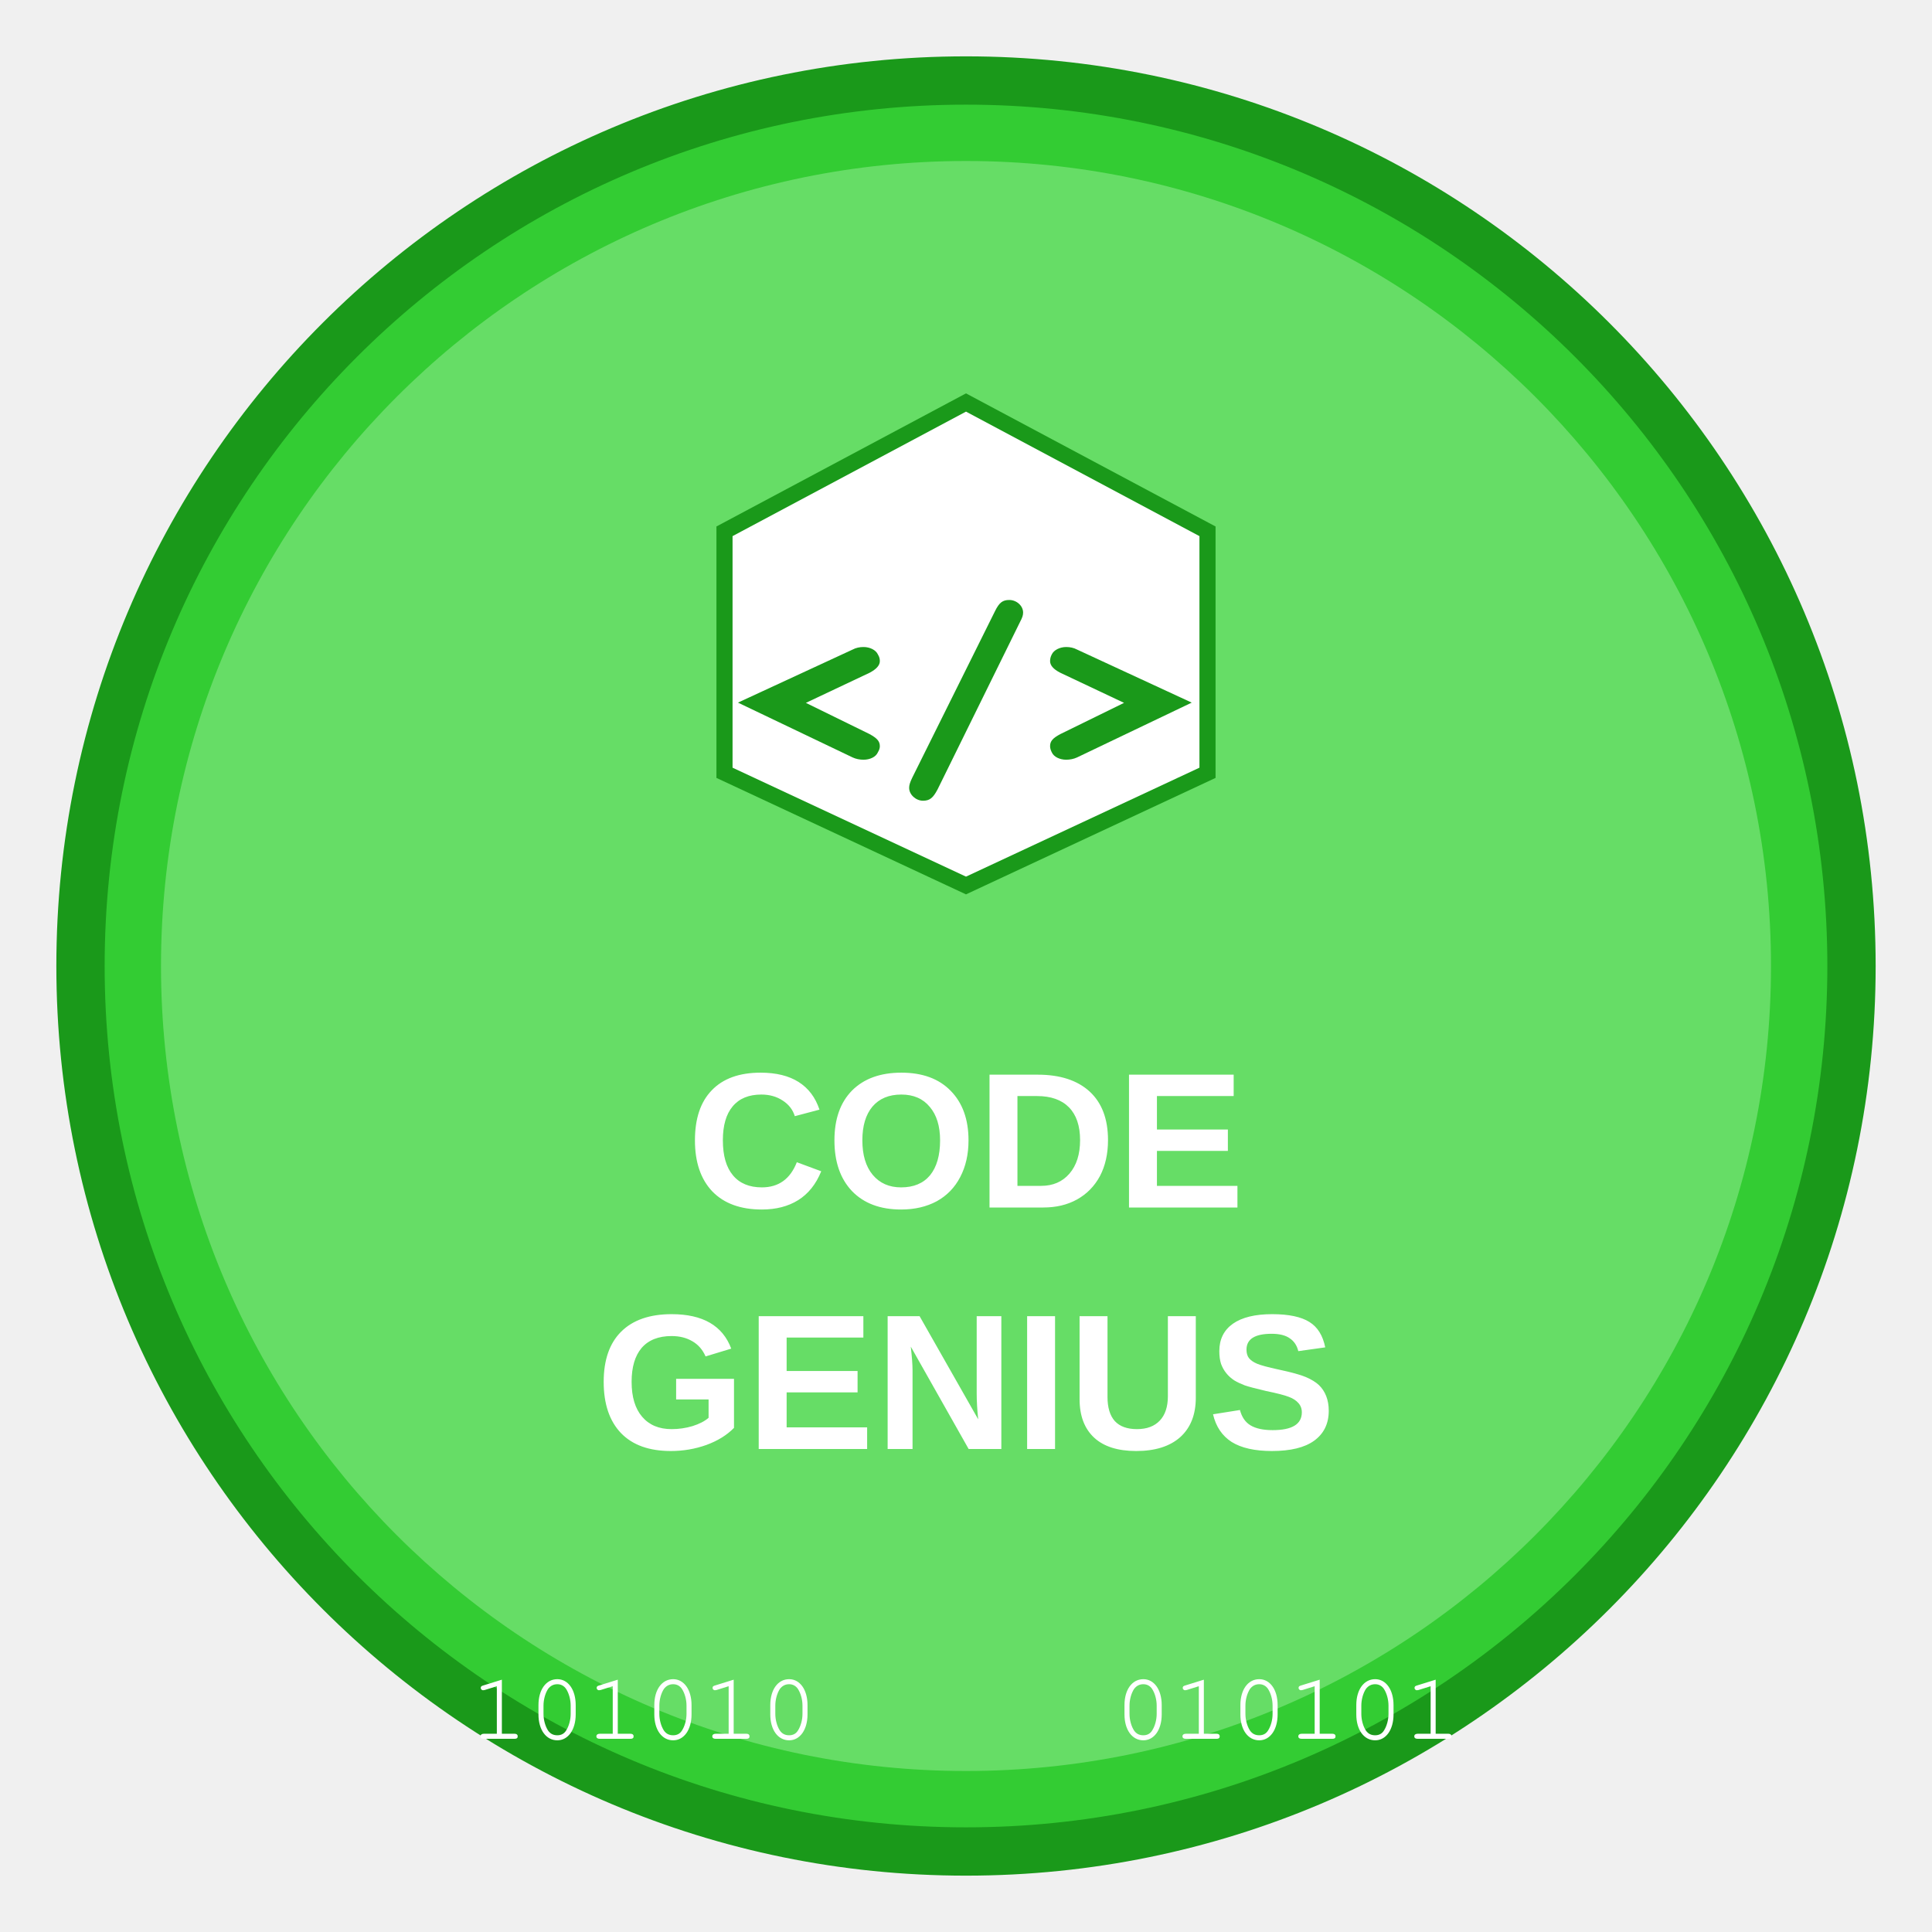
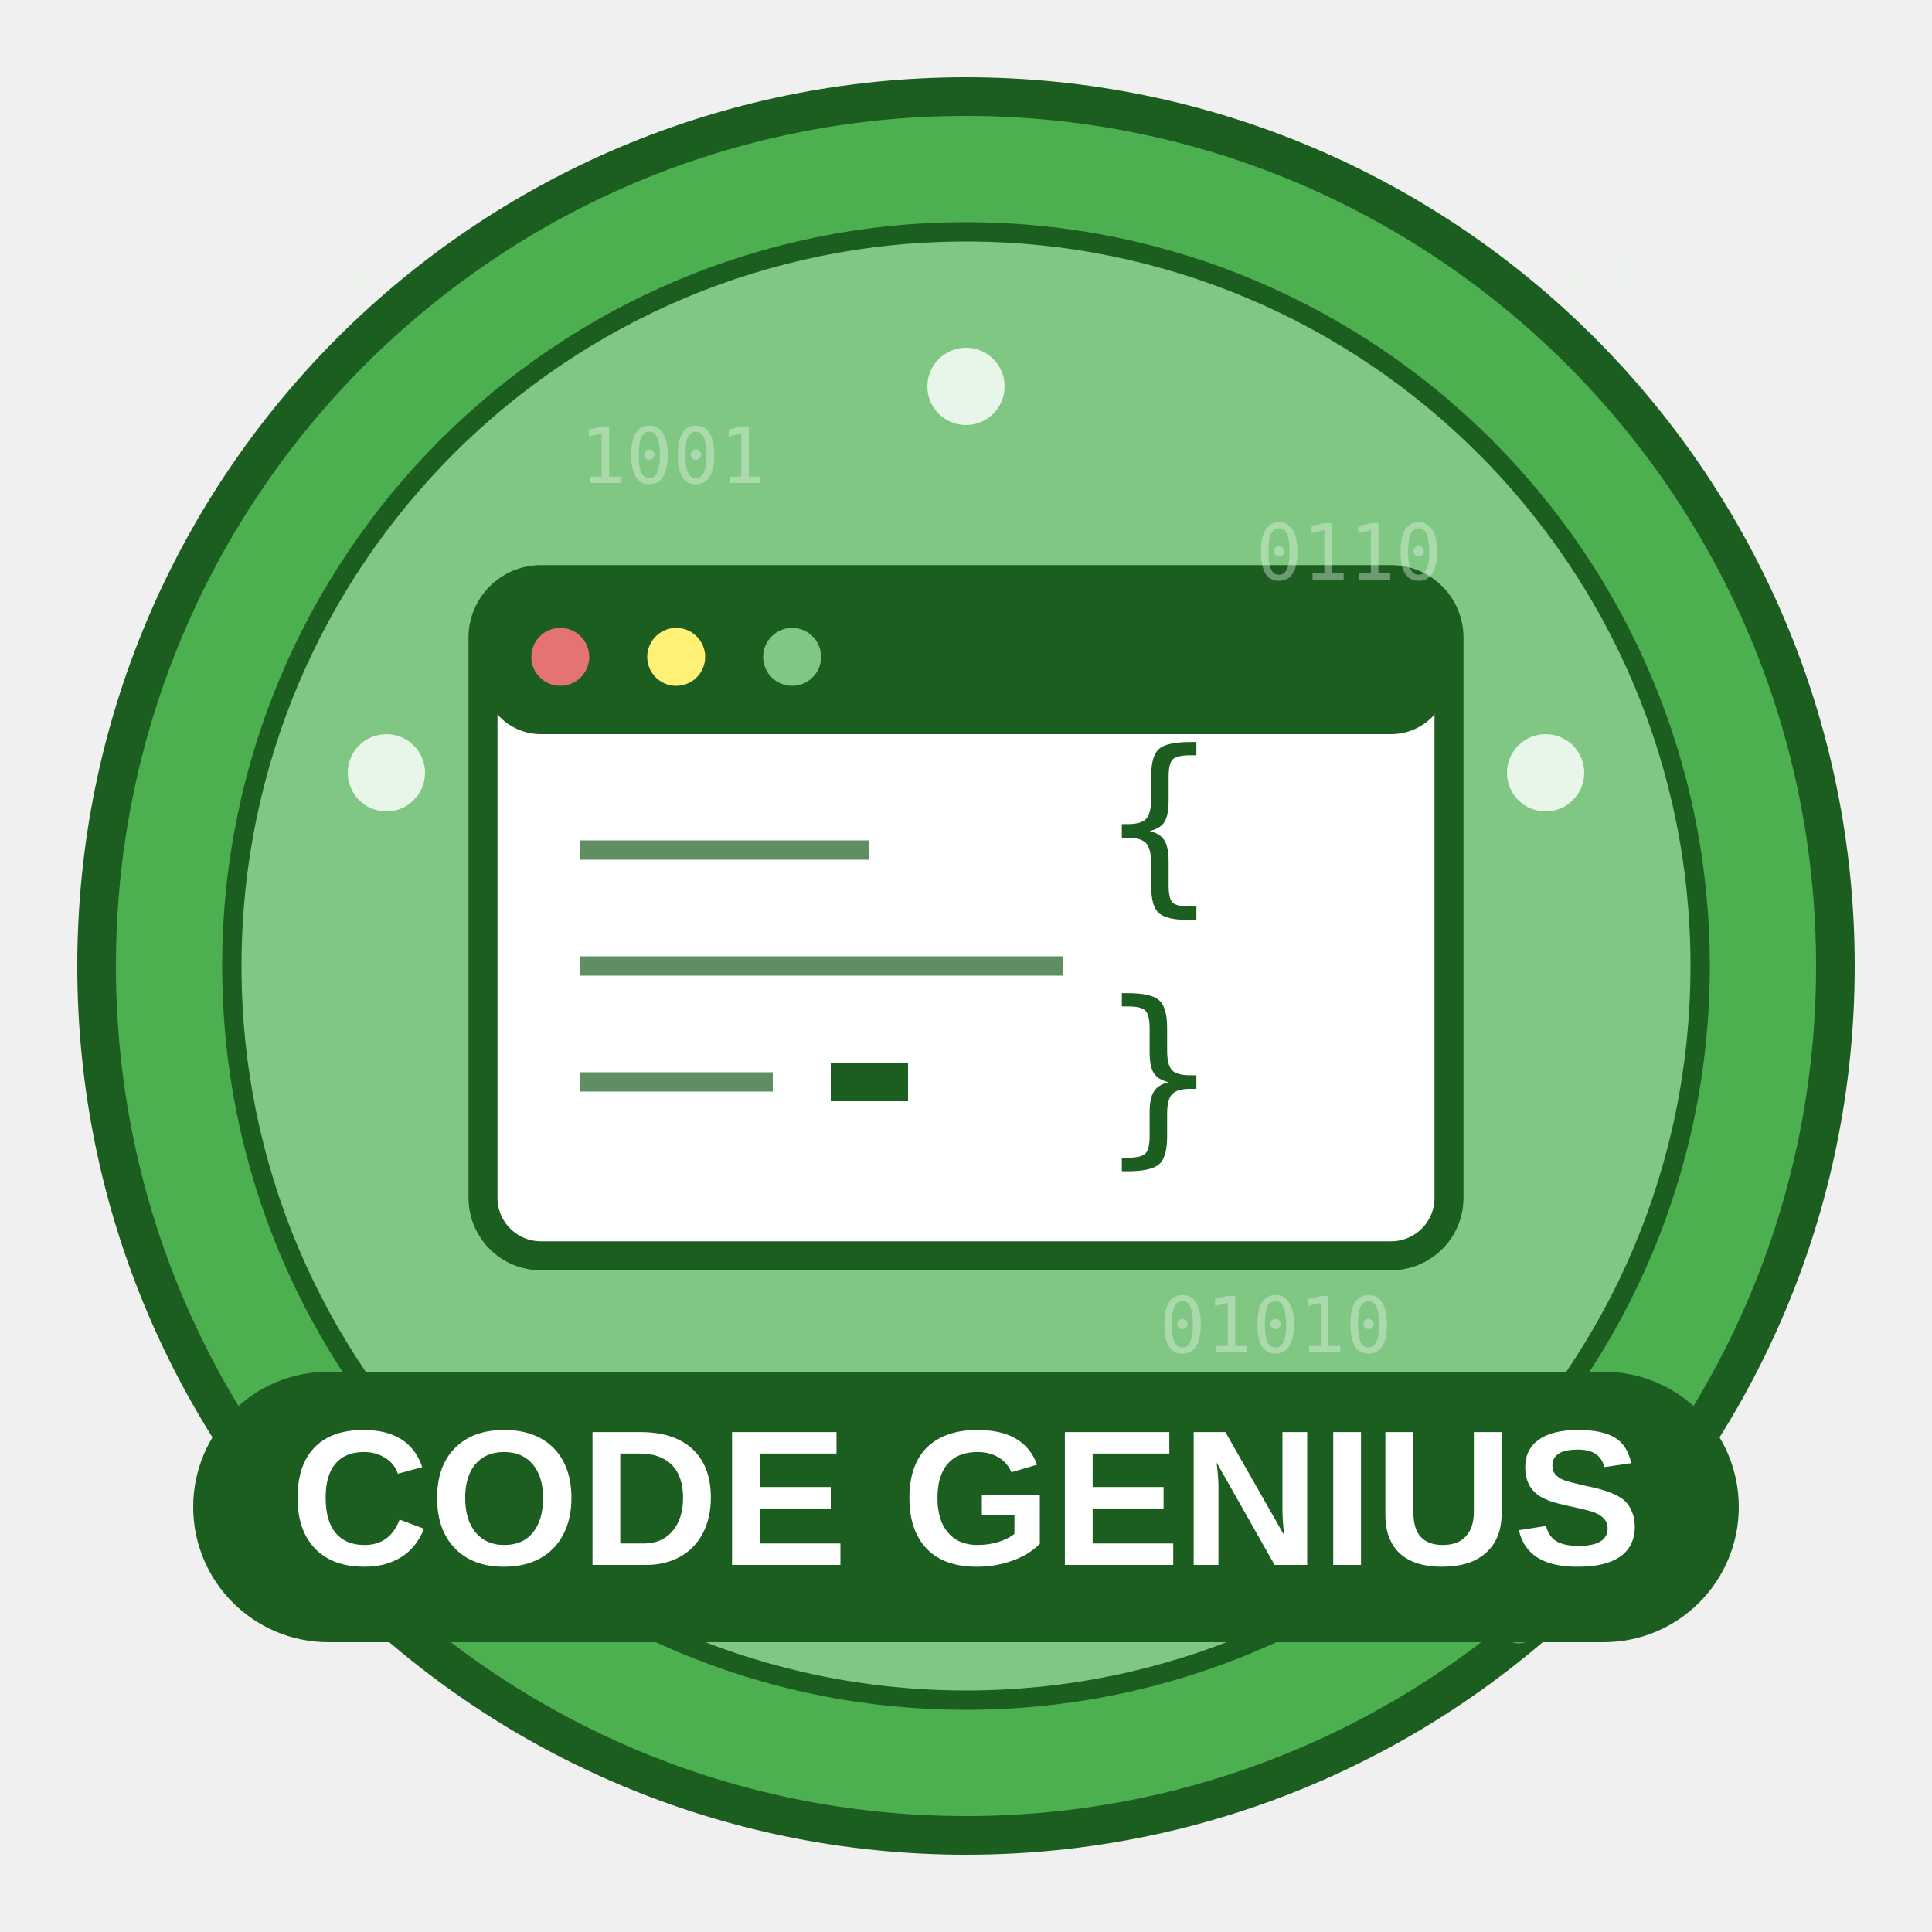
- <svg xmlns="http://www.w3.org/2000/svg" width="120" height="120">
-   <circle cx="60" cy="60" r="55" fill="#33cc33" stroke="#1a991a" stroke-width="3" />
-   <circle cx="60" cy="60" r="50" fill="#66dd66" stroke="none" />
-   <polygon points="60,25 75,33 75,48 60,55 45,48 45,33" fill="white" stroke="#1a991a" stroke-width="1" />
-   <text x="60" y="48" font-family="Courier, monospace" font-size="16" font-weight="bold" text-anchor="middle" fill="#1a991a">&lt;/&gt;</text>
-   <text x="60" y="75" font-family="Arial, sans-serif" font-size="12" font-weight="bold" text-anchor="middle" fill="white">CODE</text>
-   <text x="60" y="90" font-family="Arial, sans-serif" font-size="12" font-weight="bold" text-anchor="middle" fill="white">GENIUS</text>
-   <text x="40" y="108" font-family="Courier, monospace" font-size="6" text-anchor="middle" fill="white">101010</text>
-   <text x="80" y="108" font-family="Courier, monospace" font-size="6" text-anchor="middle" fill="white">010101</text>
+ <svg xmlns="http://www.w3.org/2000/svg" width="100" height="100" viewBox="0 0 100 100">
+   <circle cx="50" cy="50" r="45" fill="#4CAF50" stroke="#1B5E20" stroke-width="2" />
+   <circle cx="50" cy="50" r="38" fill="#81C784" stroke="#1B5E20" stroke-width="1" />
+   <g transform="translate(25, 30)">
+     <rect x="0" y="0" width="50" height="35" rx="3" ry="3" fill="white" stroke="#1B5E20" stroke-width="1.5" />
+     <rect x="0" y="0" width="50" height="8" rx="3" ry="3" fill="#1B5E20" />
+     <circle cx="4" cy="4" r="1.5" fill="#E57373" />
+     <circle cx="10" cy="4" r="1.5" fill="#FFF176" />
+     <circle cx="16" cy="4" r="1.5" fill="#81C784" />
+     <g fill="none" stroke="#1B5E20" stroke-width="1" opacity="0.7">
+       <line x1="5" y1="14" x2="20" y2="14" />
+       <line x1="5" y1="20" x2="30" y2="20" />
+       <line x1="5" y1="26" x2="15" y2="26" />
+     </g>
+     <text x="35" y="16" font-family="monospace" font-size="10" fill="#1B5E20" text-anchor="middle">{</text>
+     <text x="35" y="29" font-family="monospace" font-size="10" fill="#1B5E20" text-anchor="middle">}</text>
+     <rect x="18" y="25" width="4" height="2" fill="#1B5E20">
+       <animate attributeName="opacity" values="1;0;1" dur="1.5s" repeatCount="indefinite" />
+     </rect>
+   </g>
+   <g font-family="monospace" font-size="4" fill="#E8F5E9" opacity="0.4">
+     <text x="15" y="15">01</text>
+     <text x="80" y="15">10</text>
+     <text x="20" y="80">01</text>
+     <text x="75" y="85">10</text>
+     <text x="30" y="25">1001</text>
+     <text x="65" y="30">0110</text>
+     <text x="25" y="75">10101</text>
+     <text x="60" y="70">01010</text>
+   </g>
+   <g>
+     <circle cx="20" cy="40" r="2" fill="#E8F5E9">
+       <animate attributeName="opacity" values="1;0.3;1" dur="2s" repeatCount="indefinite" />
+     </circle>
+     <circle cx="80" cy="40" r="2" fill="#E8F5E9">
+       <animate attributeName="opacity" values="0.3;1;0.3" dur="1.5s" repeatCount="indefinite" />
+     </circle>
+     <circle cx="50" cy="20" r="2" fill="#E8F5E9">
+       <animate attributeName="opacity" values="0.6;0.2;0.6" dur="1.8s" repeatCount="indefinite" />
+     </circle>
+   </g>
+   <path d="M 50,85 L 17,85 A 7,7 0 0 1 17,71 L 83,71 A 7,7 0 0 1 83,85 L 50,85 Z" fill="#1B5E20" />
+   <text x="50" y="81" font-family="Arial, sans-serif" font-size="10" text-anchor="middle" fill="white" font-weight="bold">CODE GENIUS</text>
</svg>
